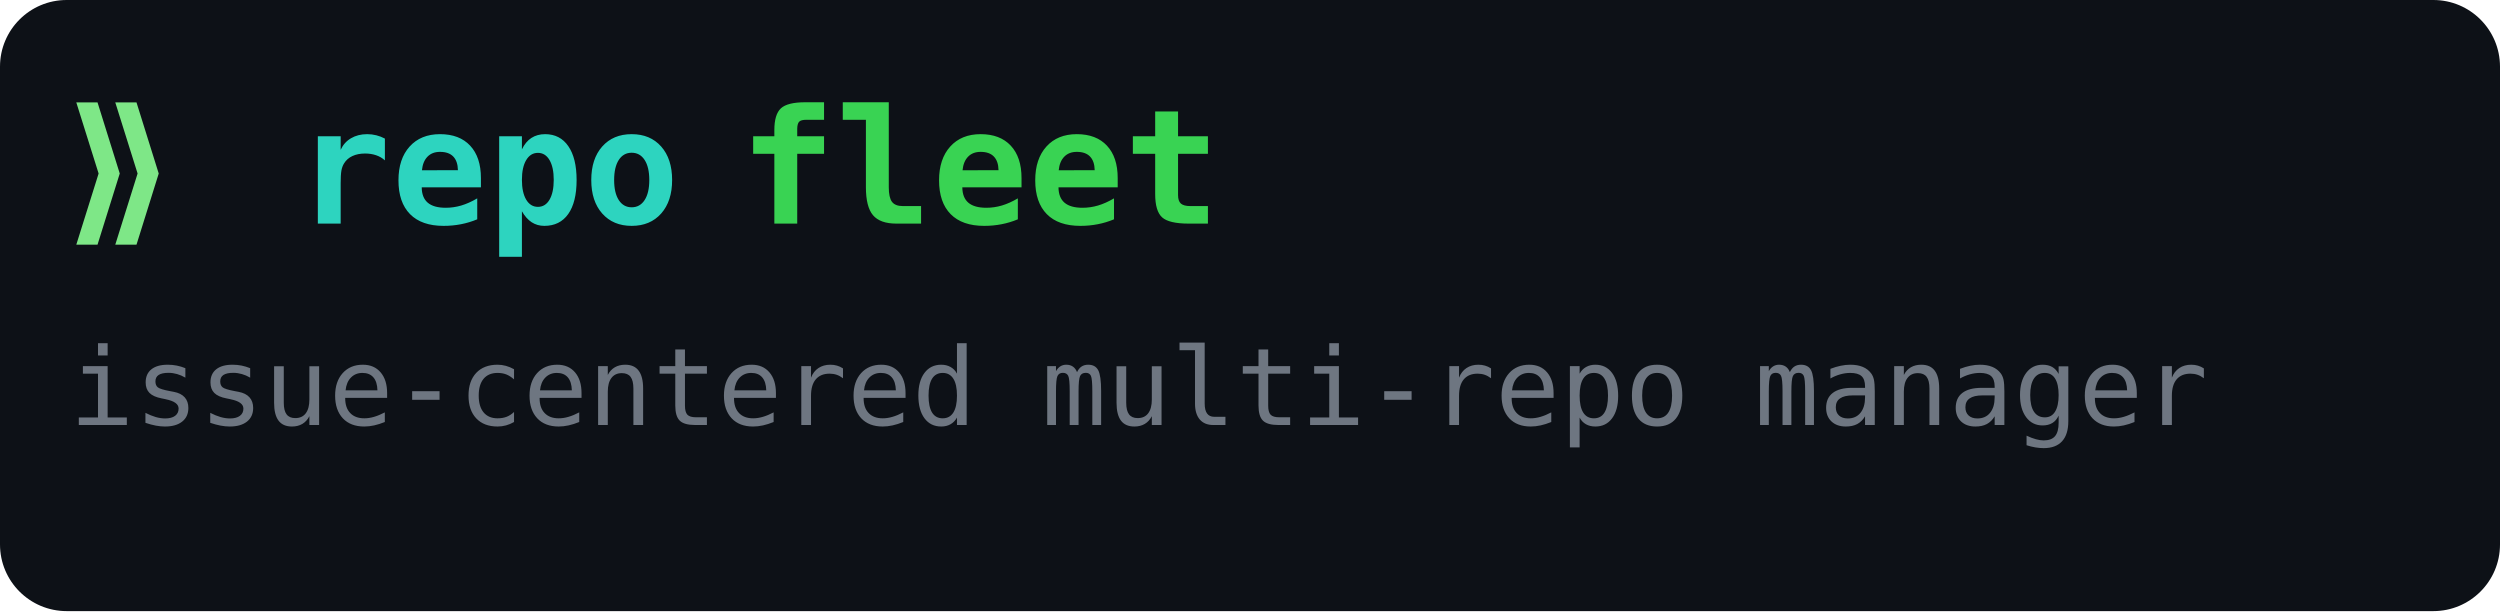
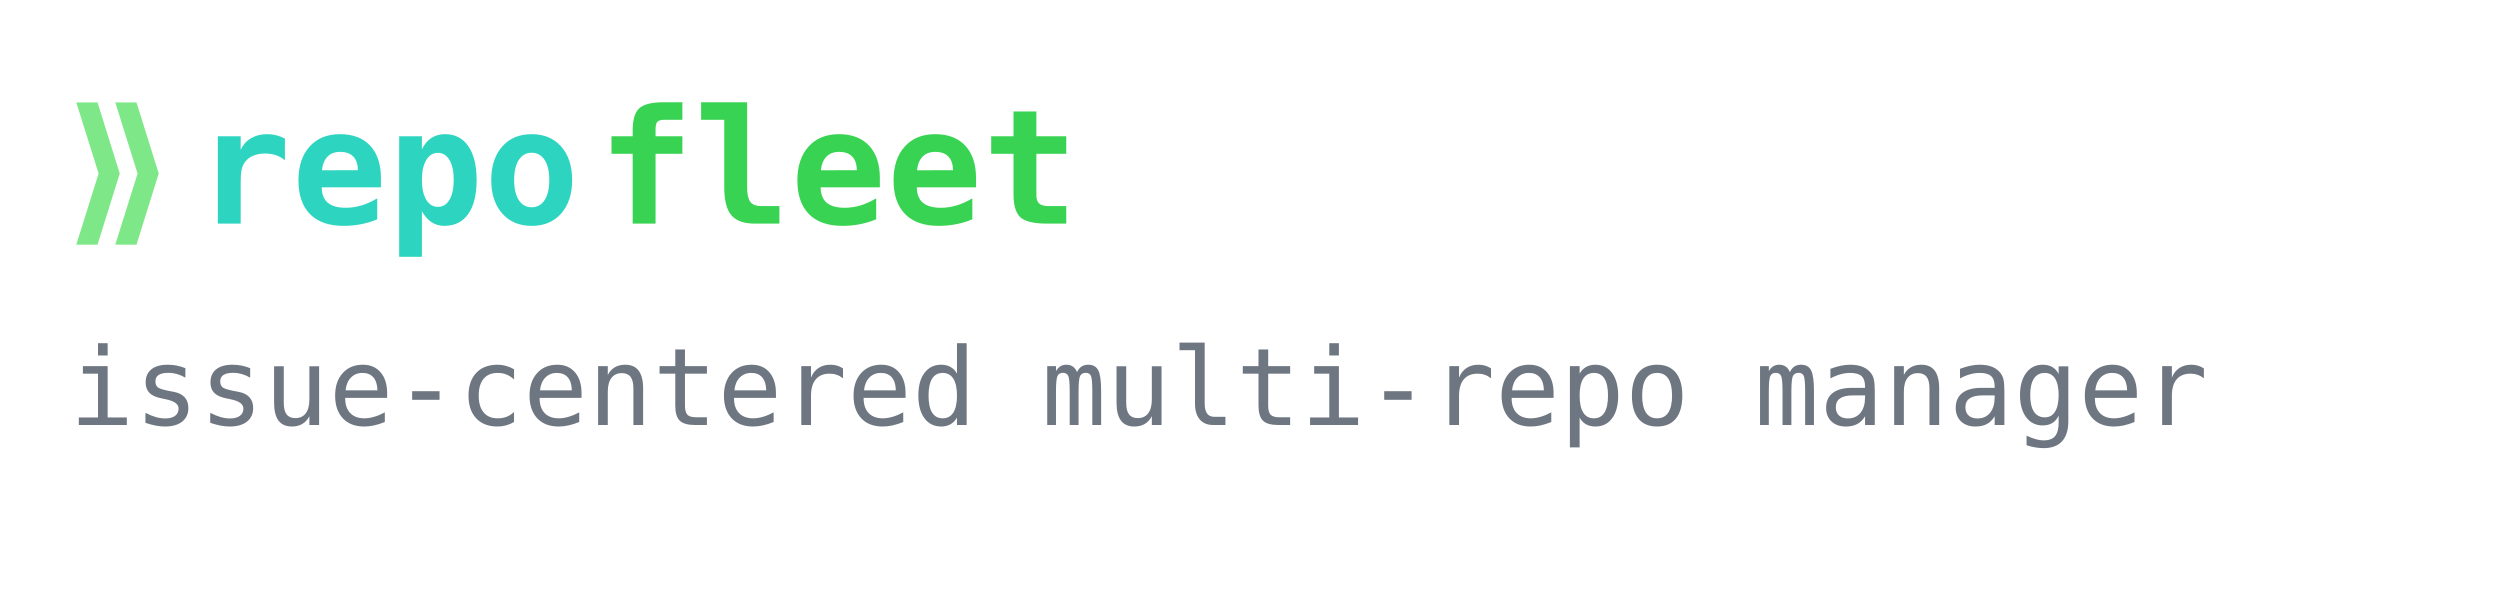
<svg xmlns="http://www.w3.org/2000/svg" width="900" height="220" viewBox="0 0 900 220" fill="none">
-   <rect width="900" height="220" rx="24" fill="#0D1117" />
+   <rect width="900" height="220" rx="5" />
  <text x="25" y="80.50" font-family="Fira Code, JetBrains Mono, Consolas, monospace" font-size="57.50" font-weight="600" fill="#7EE787">⟫</text>
-   <text x="106.25" y="80.50" font-family="Fira Code, JetBrains Mono, Consolas, monospace" font-size="57.50" font-weight="700" fill="#2DD4BF">repo</text>
-   <text x="266.25" y="80.50" font-family="Fira Code, JetBrains Mono, Consolas, monospace" font-size="57.50" font-weight="700" fill="#39D353">fleet</text>
+   <text x="70.25" y="80.50" font-family="Fira Code, JetBrains Mono, Consolas, monospace" font-size="57.50" font-weight="700" fill="#2DD4BF">repo</text>
+   <text x="215.25" y="80.50" font-family="Fira Code, JetBrains Mono, Consolas, monospace" font-size="57.50" font-weight="700" fill="#39D353">fleet</text>
  <text x="25" y="153" font-family="Fira Code, JetBrains Mono, Consolas, monospace" font-size="38.75" font-weight="500" fill="#6E7681">issue-centered multi-repo manager</text>
</svg>
